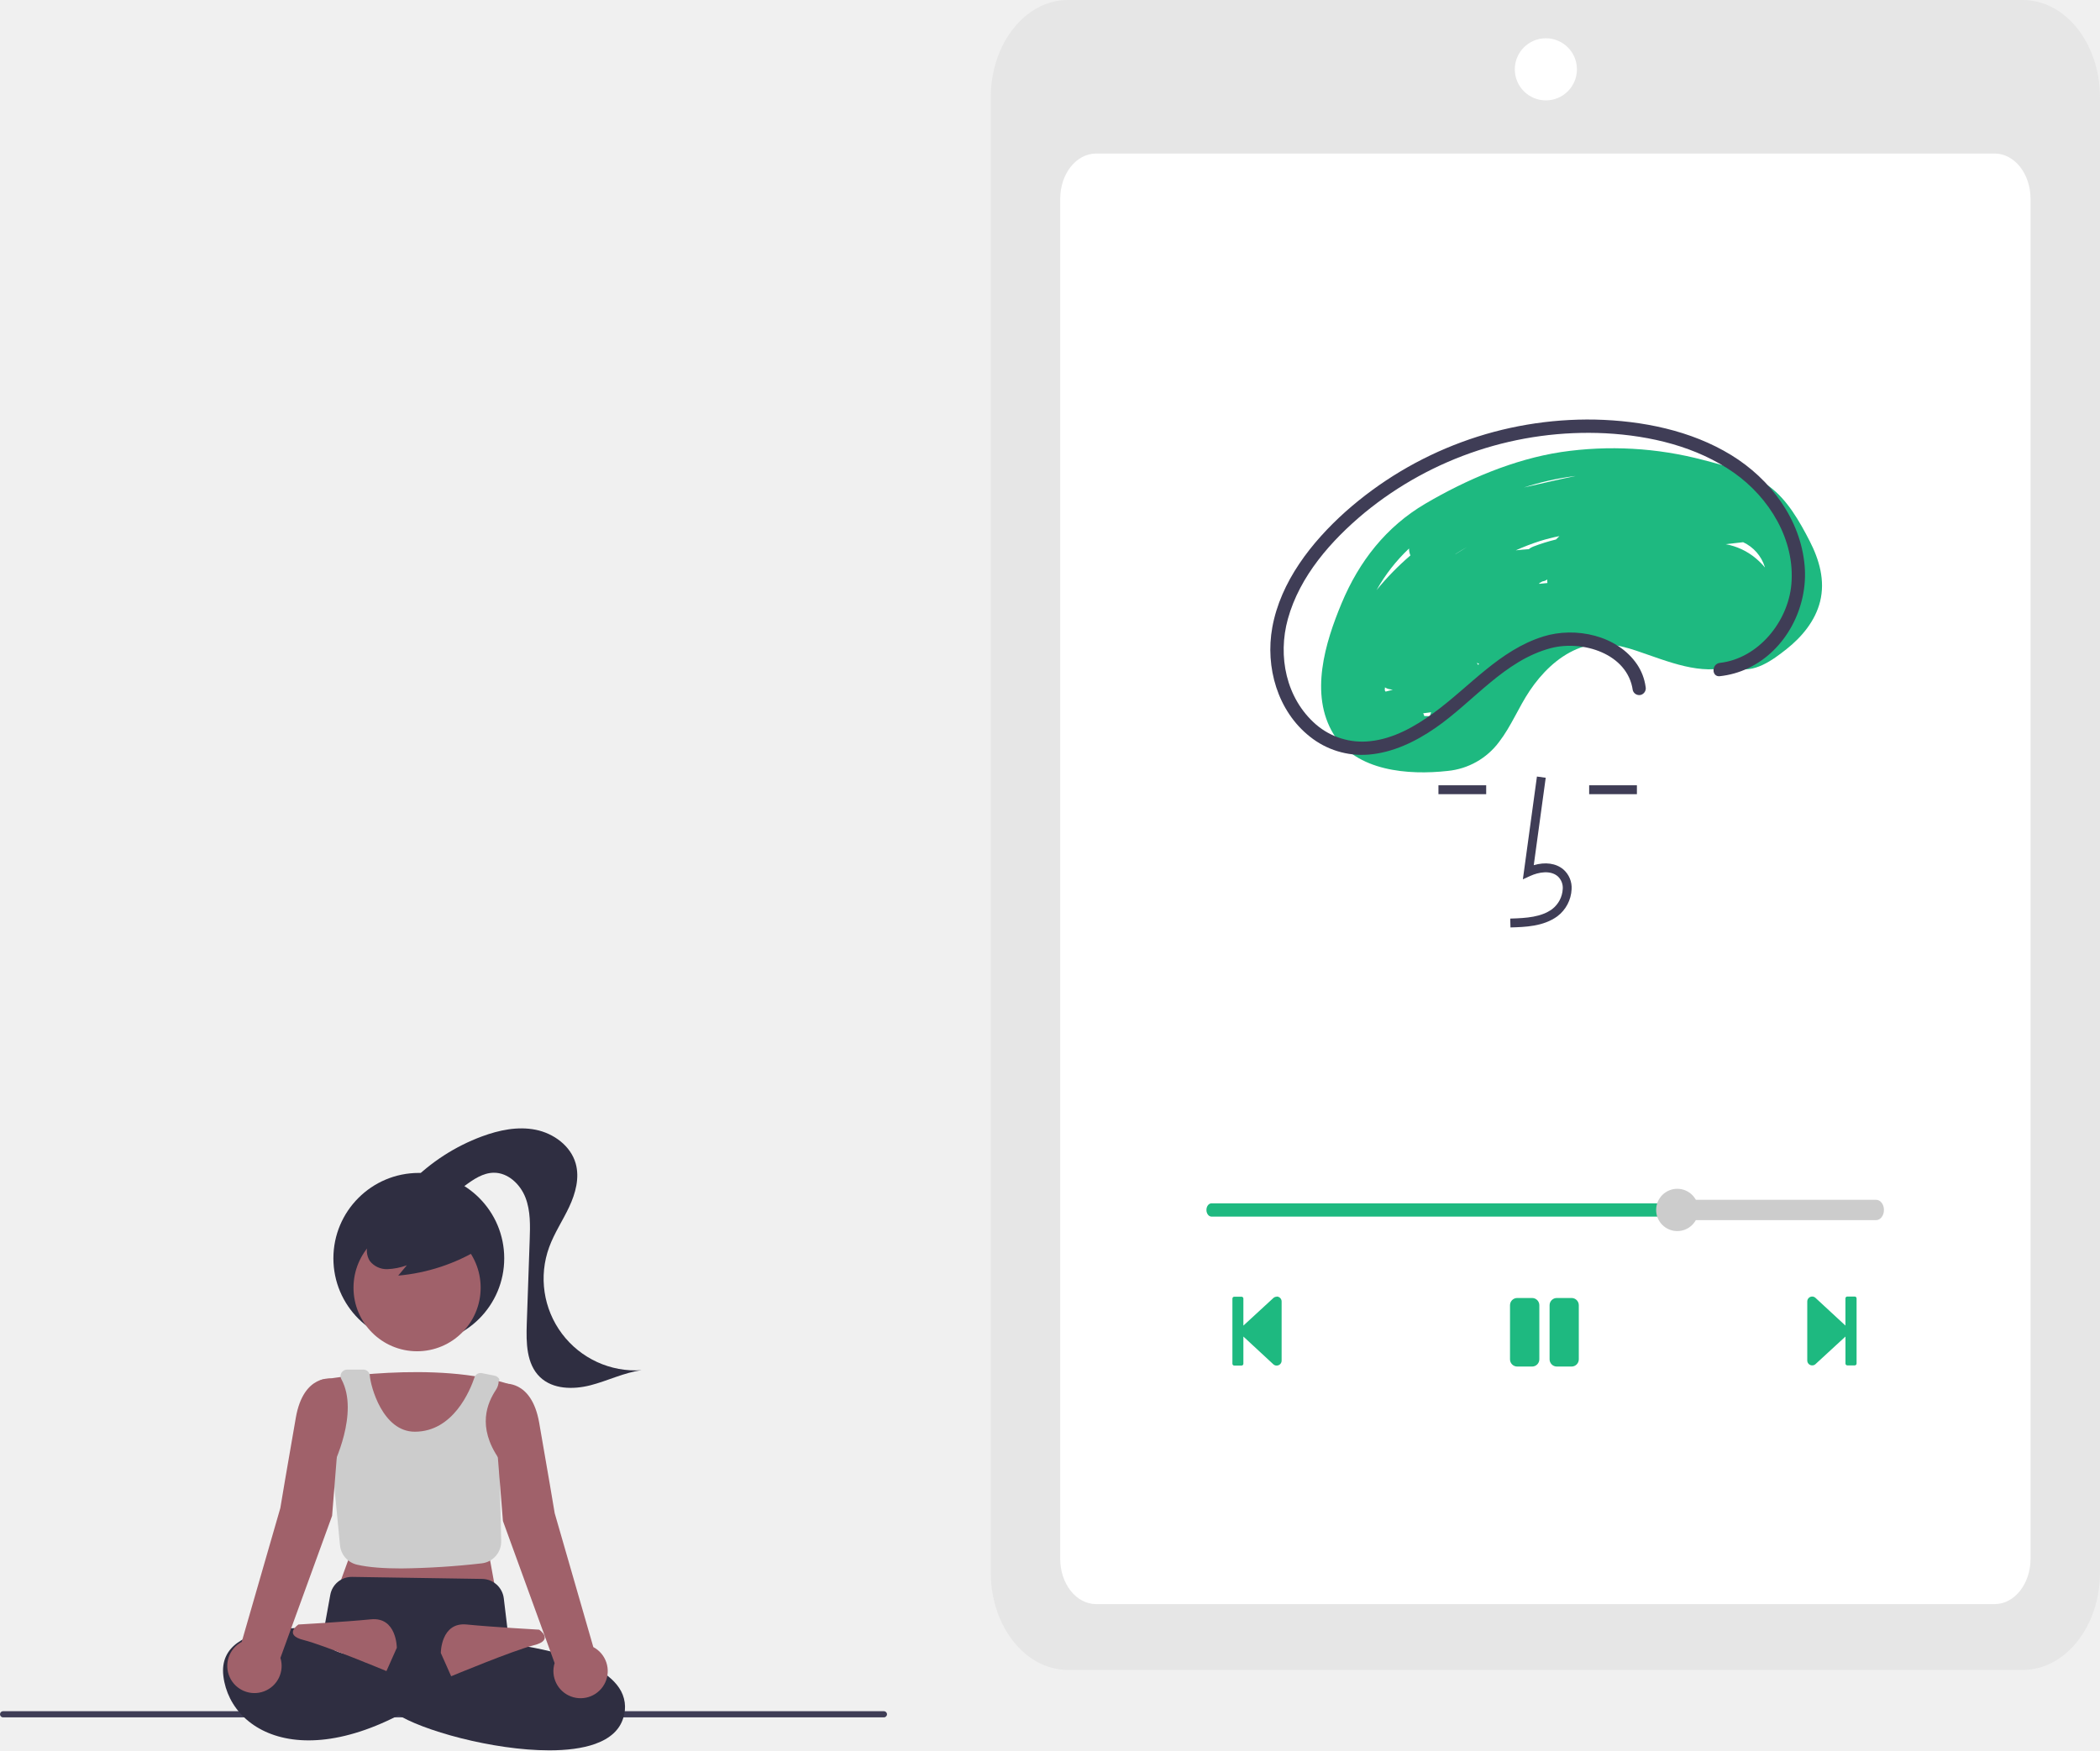
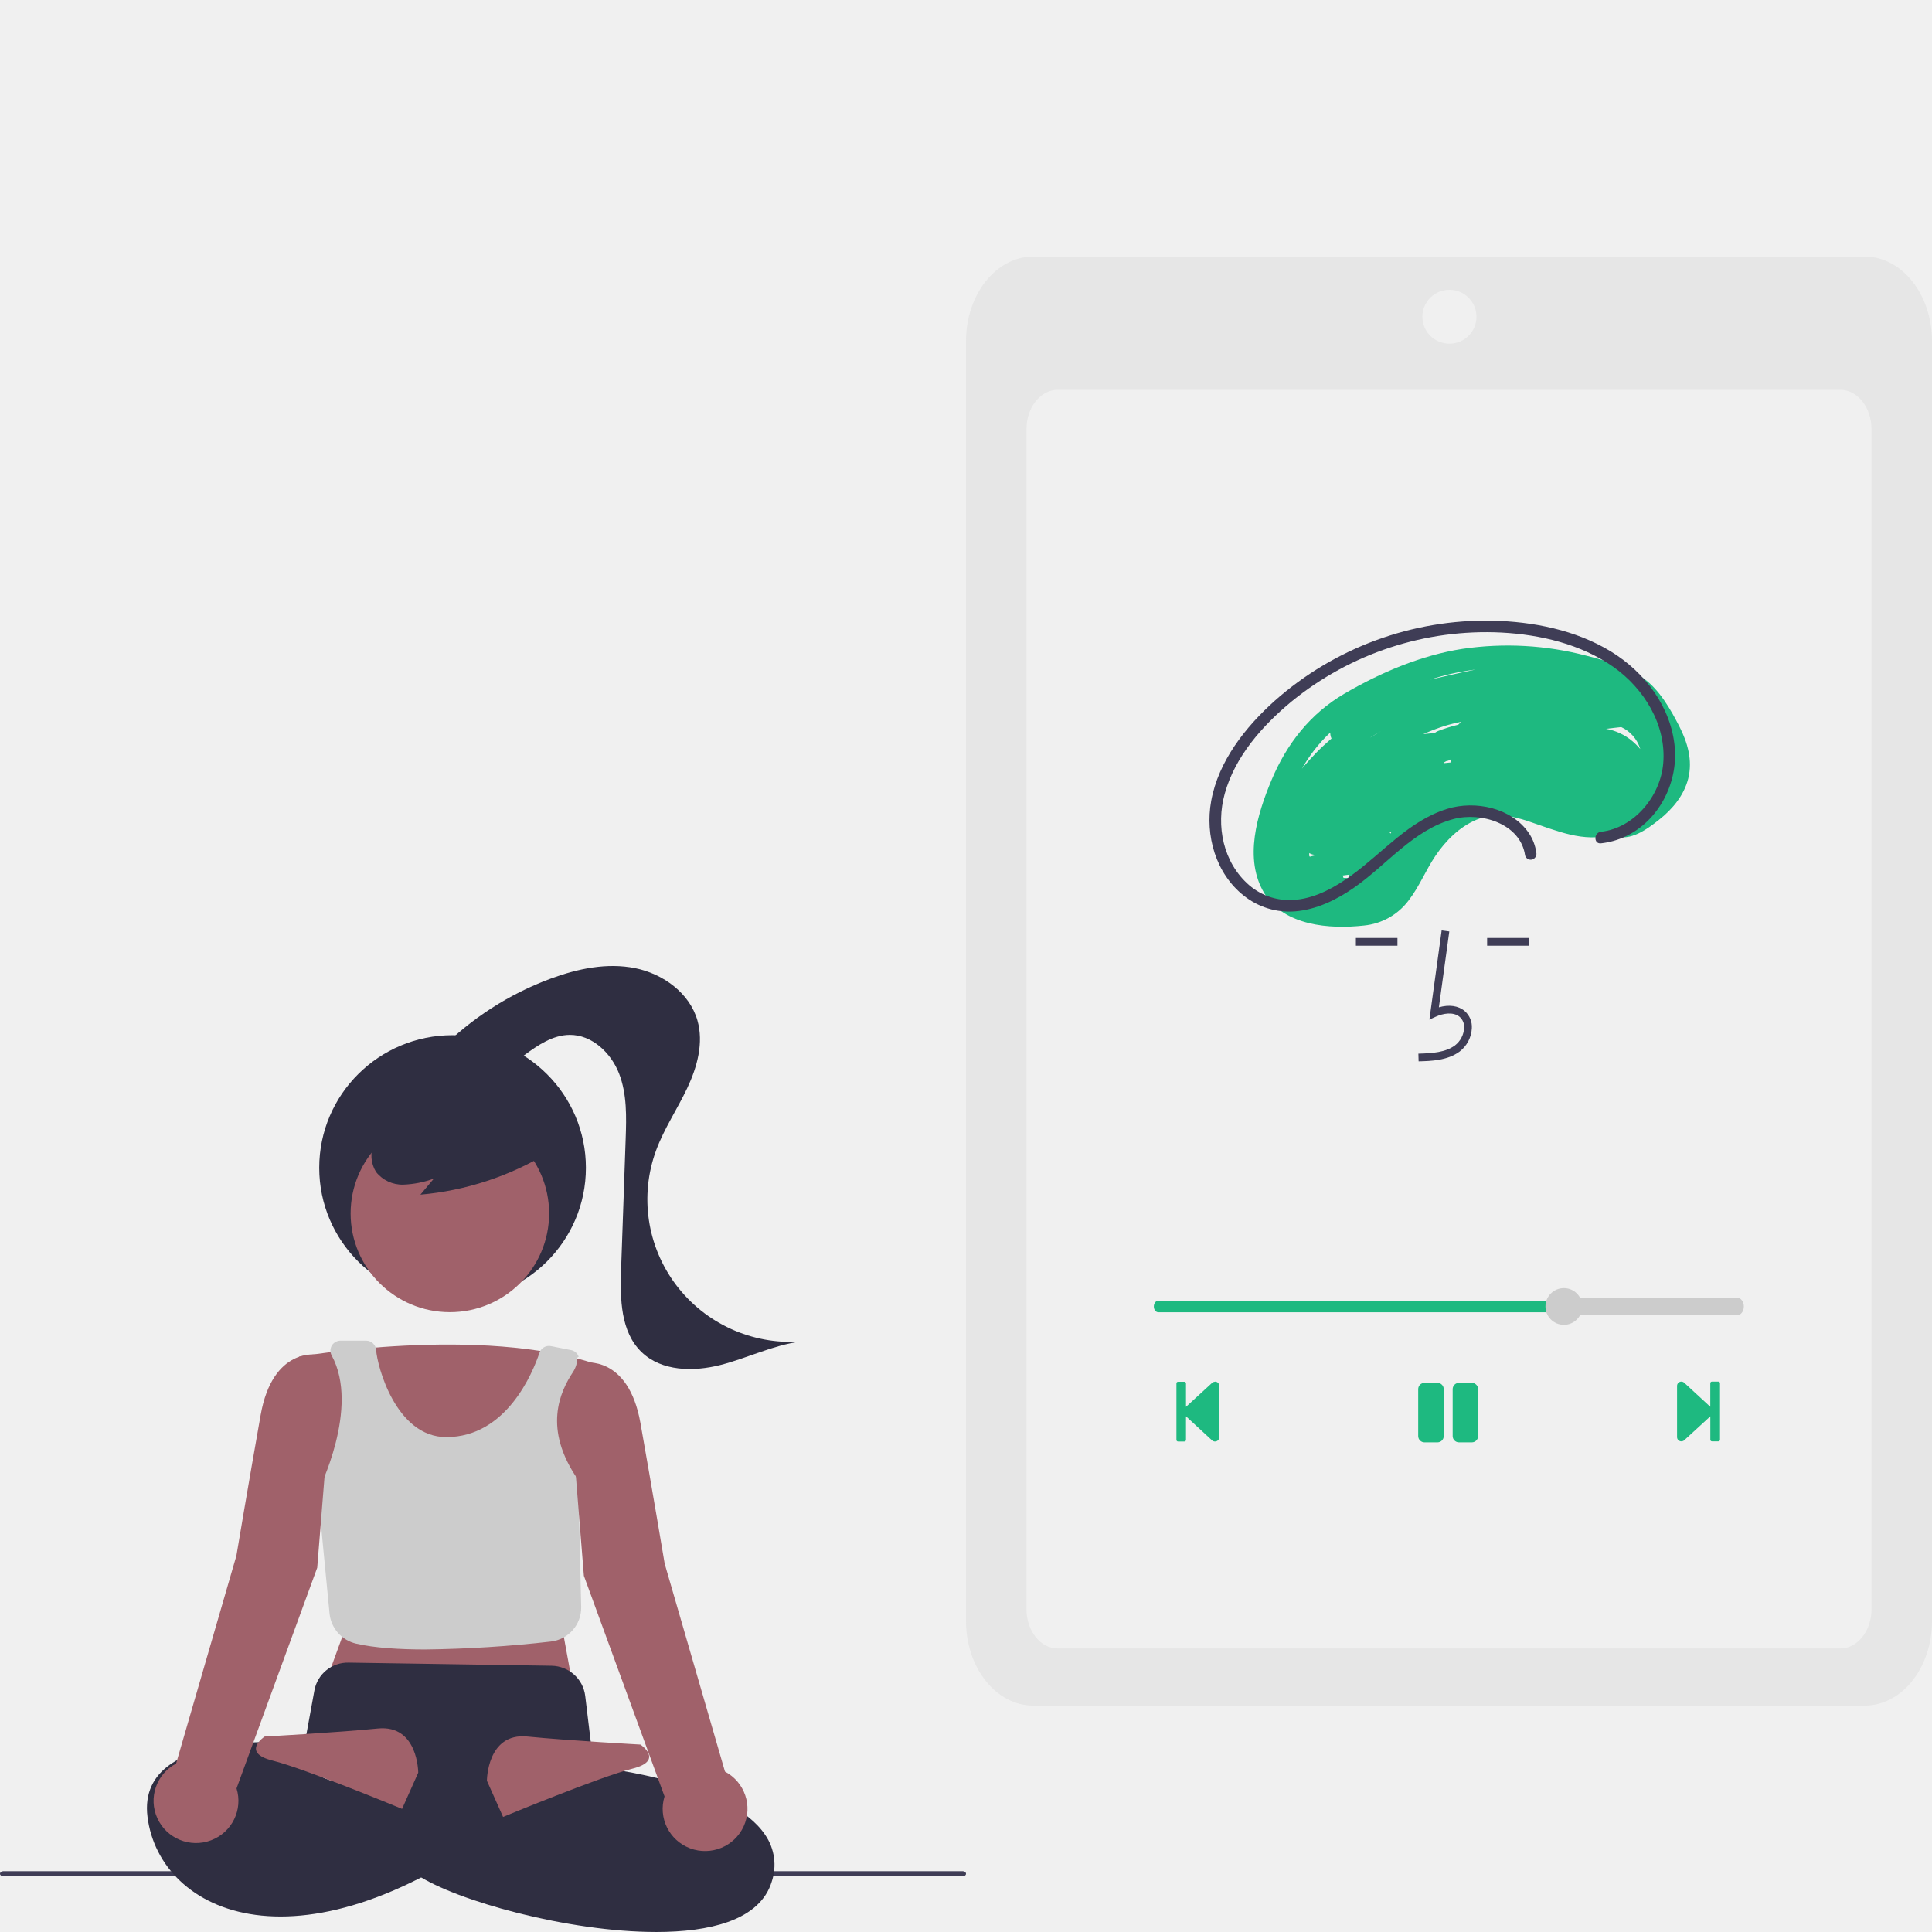
- <svg xmlns="http://www.w3.org/2000/svg" viewBox="0 0 811.311 676.379">
-   <path d="M1.19 663.633h340.295a1.19 1.19 0 0 0 0-2.382H1.19a1.19 1.19 0 0 0 0 2.382z" fill="#3f3d56" />
-   <circle cx="-161.803" cy="486.249" r="33" fill="#2f2e41" transform="scale(-1 1)" />
-   <circle cx="-161.134" cy="497.604" r="24.561" fill="#a0616a" transform="scale(-1 1)" />
-   <path d="M123.803 533.25s45-8 74 2l-8.5 67.5 2 11-60-2 4-11z" fill="#a0616a" />
-   <path d="M155.075 606.088a302.541 302.541 0 0 0 30.998-1.964 8.492 8.492 0 0 0 7.562-8.645l-.73-31.568-.085-.123c-8.695-12.593-4.46-21.791-1.202-26.743a6.397 6.397 0 0 0 1.052-3.522c.5-.696.613.405.302-.38a2.51 2.51 0 0 0-1.836-1.537l-4.964-.992a2.499 2.499 0 0 0-2.858 1.65c-1.668 4.977-8.17 20.992-23.066 20.988-12.445-.003-17.09-17.611-17.367-21.68a2.503 2.503 0 0 0-2.493-2.323h-6.2a2.617 2.617 0 0 0-2.067.935 2.48 2.48 0 0 0-.244 2.75c7.077 13.01-3.265 33.597-3.37 33.803l-.067.13 2.918 30.292a8.54 8.54 0 0 0 6.575 7.477c4.512 1.061 10.609 1.452 17.142 1.452z" fill="#ccc" />
-   <path d="M212.178 676.38c6.72 0 12.872-.741 17.76-2.49 5.809-2.08 9.457-5.442 10.843-9.995a13.2 13.2 0 0 0-1.606-11.673c-8.595-12.87-38.421-16.497-42.423-16.929l-2.12-17.667a8.53 8.53 0 0 0-8.307-7.486l-50.232-.784a8.421 8.421 0 0 0-8.496 6.977l-2.854 15.7 32.938 15.97-4.98 13.945.324.217c9.642 6.428 37.364 14.213 59.153 14.214z" fill="#2f2e41" />
-   <path d="M129.303 629.75s-46-6-43 18 38 41 91 0l-6-12s-30 8-42 2z" fill="#2f2e41" />
-   <path d="M170.303 638.75s0-12 10-11 28 2 28 2 6 4-2 6-32 12-32 12zm-17-2s0-12-10-11-28 2-28 2-6 4 2 6 32 12 32 12z" fill="#a0616a" />
-   <path d="m93.381 634.476 14.922-51.727s3-18 6-35 14-15 14-15l2 1v27l-2 25-19.966 54.905a10.501 10.501 0 1 1-14.956-6.178zm100.922-99.726s11-2 14 15 6 35 6 35l14.921 51.726a10.496 10.496 0 1 1-14.956 6.178l-19.965-54.905-2-25v-24.764a3.618 3.618 0 0 1 2-3.236z" fill="#a0616a" />
-   <path d="M185.446 482.515a73.041 73.041 0 0 1-31.599 10.412l3.33-3.991a24.477 24.477 0 0 1-7.56 1.501 8.28 8.28 0 0 1-6.75-3.159 7.702 7.702 0 0 1-.515-7.115 14.589 14.589 0 0 1 4.589-5.738 27.323 27.323 0 0 1 25.43-4.545 16.33 16.33 0 0 1 7.596 4.872 9.236 9.236 0 0 1 1.863 8.56" fill="#2f2e41" />
-   <path d="M158.697 456.912a75.485 75.485 0 0 1 27.463-17.759c6.638-2.46 13.864-3.979 20.805-2.582 6.94 1.397 13.504 6.198 15.44 13.008 1.583 5.568-.051 11.564-2.509 16.805-2.457 5.242-5.737 10.103-7.724 15.54a35.468 35.468 0 0 0 35.689 47.562c-6.82.915-13.105 4.12-19.771 5.825-6.666 1.706-14.533 1.59-19.486-3.185-5.241-5.052-5.346-13.267-5.093-20.542l1.13-32.445c.192-5.516.356-11.208-1.633-16.356-1.989-5.148-6.716-9.656-12.234-9.609-4.183.036-7.885 2.57-11.239 5.068-3.354 2.499-6.904 5.165-11.07 5.537-4.167.371-8.923-2.712-8.612-6.883" fill="#2f2e41" />
-   <path style="fill:#fff;fill-opacity:1;stroke-width:0" d="M401.573 12.138h390.413v621.628H401.573z" />
-   <path style="fill:#e6e6e6;fill-opacity:1;stroke-width:.943" d="M412.537 0a29.806 37.659 0 0 0-29.771 37.615v570.069a29.806 37.659 0 0 0 29.771 37.617H781.54a29.805 37.659 0 0 0 29.772-37.617V37.615A29.805 37.659 0 0 0 781.539 0Zm184.69 14.79a12 12 0 0 1 12 12 12 12 0 0 1-12 12 12 12 0 0 1-12-12 12 12 0 0 1 12-12zM423.439 59.337h347.198a13.853 17.503 0 0 1 13.838 17.484v525.565a13.853 17.503 0 0 1-13.838 17.482H423.439a13.853 17.503 0 0 1-13.837-17.482V76.822a13.853 17.503 0 0 1 13.837-17.484z" />
-   <path d="M518.333 233.07c6.725-16.102 17.171-29.532 32.335-38.434 15.93-9.353 34.117-17.142 52.439-19.951a136.799 136.799 0 0 1 54.964 3.076c8.64 2.238 18.165 4.837 25.453 10.195 6.966 5.122 11.738 13.548 15.623 21.117 3.722 7.252 6.042 15.237 4.027 23.36-1.856 7.484-7.047 13.717-12.984 18.408-5.304 4.19-12.721 9.736-19.815 7.14a5.53 5.53 0 0 1-1.146-.579c-12.251 3.728-24.432-1.693-37.008-5.938-7.643-2.58-15.328-3.884-23.004-.664-7.563 3.172-13.719 9.405-18.23 16.122-4.293 6.39-7.118 13.646-11.827 19.771a28.093 28.093 0 0 1-19.858 11.214c-15.196 1.7-35.365.134-44.12-14.254-9.328-15.332-3.224-35.323 3.15-50.584zm155.116-23.547q-3.38.384-6.762.766a25.003 25.003 0 0 1 11.653 5.464 29.688 29.688 0 0 1 3.523 3.52c-.03-.103-.048-.201-.082-.305a15.725 15.725 0 0 0-8.332-9.445zm-75.667 14.393a3.868 3.868 0 0 1-1.7.725c-.072.012-.144.026-.216.037q-.629.361-1.26.715c.047.067.083.14.128.208 1.03-.107 2.062-.209 3.092-.313a5.424 5.424 0 0 1-.044-1.372zm-27.276 32.253a4.515 4.515 0 0 1 .6.791l.303-.44a2.985 2.985 0 0 0-.903-.35zm-17.615 19.066-3.064.403a3.871 3.871 0 0 1 .415 1.062c.724.024 1.454.036 2.184.039zm-14.795-8.694-1.233-.212a4.487 4.487 0 0 1-1.802-.716c-.002.072-.008.145-.011.218-.01.246-.032.553-.063.903.1.176.203.352.31.526l2.8-.72zm52.537-54.332a5.884 5.884 0 0 1 1.642-.966 70.962 70.962 0 0 1 8.87-2.773q.677-.637 1.321-1.307a71.41 71.41 0 0 0-7.536 1.918 87.75 87.75 0 0 0-9.326 3.586q2.517-.28 5.03-.458zm-28.3 1.896q2.214-1.384 4.458-2.718-2.3 1.296-4.534 2.716zm-30.515 13.927a106.464 106.464 0 0 1 13.089-13.406 6.516 6.516 0 0 1-.542-2.671 67.264 67.264 0 0 0-12.547 16.077zm56.909-39.642c.625-.145 1.251-.29 1.878-.432 5.949-1.343 12.01-2.79 18.125-4.017-.329.039-.657.07-.984.112a105.589 105.589 0 0 0-19.02 4.337zm111.377 312.626h.014a1.86 1.86 0 0 1 1.203.448l11.64 10.772V501.73a.713.713 0 0 1 .712-.714h2.882a.713.713 0 0 1 .713.714v25.18a.713.713 0 0 1-.713.714h-2.867a.714.714 0 0 1-.714-.714v-10.436l-11.639 10.716a1.848 1.848 0 0 1-1.204.434 1.889 1.889 0 0 1-1.916-1.86v-22.831a1.902 1.902 0 0 1 1.89-1.917zm-223.263.07h2.812a.713.713 0 0 1 .714.714v10.45l11.639-10.716a1.874 1.874 0 0 1 1.217-.448v-.07a1.902 1.902 0 0 1 1.916 1.889v22.886a1.903 1.903 0 0 1-1.902 1.903h-.014a1.86 1.86 0 0 1-1.217-.434l-11.64-10.785v10.505a.713.713 0 0 1-.713.714h-2.798a.714.714 0 0 1-.727-.7V501.8a.713.713 0 0 1 .713-.714z" fill="#1eb980" />
-   <rect x="-609.953" y="501.576" width="11.289" height="26.496" rx="2.798" fill="#1eb980" transform="scale(-1 1)" />
-   <path d="M586.171 501.576h5.736a2.798 2.798 0 0 1 2.798 2.798v20.9a2.798 2.798 0 0 1-2.798 2.798h-5.736a2.798 2.798 0 0 1-2.798-2.798v-20.9a2.798 2.798 0 0 1 2.798-2.798z" fill="#1eb980" />
-   <path d="M468.067 470.129h255.645a1.977 2.567 0 0 0 0-5.134H468.067a1.977 2.567 0 1 0 0 5.134z" fill="#1eb980" style="stroke-width:.877" />
-   <path d="M647.986 475.724a8.17 8.17 0 1 0-8.156-8.183v.014a8.17 8.17 0 0 0 8.156 8.17z" fill="#ccc" />
-   <path d="M649.596 471.485h75.226a3.02 3.923 0 0 0 0-7.846h-75.226a1.584 2.058 0 0 0-1.582 2.055v3.735a1.584 2.058 0 0 0 1.582 2.056z" fill="#ccc" style="stroke-width:.877" />
-   <path d="M583.555 358.387c5.662-.158 12.71-.357 18.135-4.32a13.929 13.929 0 0 0 5.48-10.4 9.369 9.369 0 0 0-3.185-7.695c-2.835-2.394-6.975-2.959-11.437-1.646l4.623-33.783-3.394-.465-5.434 39.716 2.833-1.3c3.286-1.507 7.795-2.273 10.598.094a6.017 6.017 0 0 1 1.974 4.957 10.527 10.527 0 0 1-4.078 7.755c-4.222 3.086-9.84 3.484-16.211 3.663zm48.845-54.93h-18.447v3.425H632.4zm-58.228 0h-18.447v3.425h18.447zm90.278-47.297c14.855-1.695 26.36-15.928 27.623-30.37 1.504-17.18-8.502-33.498-22.229-43.14-14.355-10.082-32.24-14.292-49.545-15.22a136.166 136.166 0 0 0-93.075 30.68c-12.967 10.769-25.077 24.487-29.667 41.058-3.986 14.39-.742 30.693 10.832 40.771a27.36 27.36 0 0 0 20.996 6.465c8.98-.933 17.266-5.655 24.439-10.87 13.952-10.144 25.406-24.276 42.404-29.577 12.464-3.887 28.638-.466 36.255 10.805a20.515 20.515 0 0 1 3.275 8.595 2.66 2.66 0 0 1-1.794 3.16 2.585 2.585 0 0 1-3.16-1.794c-2-14.196-19.455-19.493-31.704-16.252-17.86 4.727-29.85 20.665-44.502 30.79-7.704 5.324-16.467 9.58-25.916 10.344a32.18 32.18 0 0 1-22.612-6.946c-12.518-9.885-17.305-26.887-14.537-42.194 3.206-17.726 15.136-32.918 28.227-44.68a141.197 141.197 0 0 1 96.493-35.646c18.109.416 37.003 4.154 52.603 13.725 15.132 9.284 26.827 24.815 28.356 42.87 1.346 15.89-7.18 32.511-21.815 39.473a34.164 34.164 0 0 1-10.948 3.09c-3.28.374-3.252-4.767 0-5.138z" fill="#3f3d56" />
+ <svg xmlns="http://www.w3.org/2000/svg" width="256" height="256">
+   <g transform="matrix(.97921 0 0 .97406 0 61.339)">
+     <path fill="#3f3d56" d="M.454 192.276h129.81a.454.352 0 0 0 0-.704H.453a.454.352 0 0 0 0 .704z" style="stroke-width:.336" />
+     <circle cx="-61.241" cy="95.889" r="18.043" fill="#2f2e41" style="stroke-width:.547" transform="scale(-1 1)" />
+     <circle cx="-60.875" cy="102.098" r="13.429" fill="#a0616a" style="stroke-width:.547" transform="scale(-1 1)" />
+     <path fill="#a0616a" d="M40.464 121.587s24.604-4.374 40.46 1.094l-4.647 36.906 1.093 6.014-32.805-1.094 2.187-6.014z" style="stroke-width:.547" />
+     <path fill="#ccc" d="M57.562 161.412a165.416 165.416 0 0 0 16.949-1.074 4.643 4.643 0 0 0 4.134-4.727l-.399-17.26-.046-.067c-4.754-6.885-2.439-11.914-.658-14.622a3.498 3.498 0 0 0 .576-1.926c.273-.38.335.222.165-.207a1.372 1.372 0 0 0-1.004-.84l-2.714-.543a1.366 1.366 0 0 0-1.563.902c-.912 2.721-4.467 11.478-12.611 11.475-6.805-.002-9.344-9.629-9.496-11.853a1.369 1.369 0 0 0-1.363-1.27h-3.39a1.43 1.43 0 0 0-1.13.51 1.356 1.356 0 0 0-.133 1.504c3.87 7.114-1.785 18.37-1.843 18.482l-.036.071 1.595 16.563a4.67 4.67 0 0 0 3.595 4.088c2.467.58 5.8.794 9.372.794z" style="stroke-width:.547" />
+     <path fill="#2f2e41" d="M88.784 199.844c3.674 0 7.038-.405 9.71-1.361 3.176-1.137 5.17-2.976 5.929-5.465a7.217 7.217 0 0 0-.879-6.382c-4.699-7.037-21.006-9.02-23.195-9.256l-1.159-9.66a4.664 4.664 0 0 0-4.542-4.093l-27.464-.428a4.604 4.604 0 0 0-4.645 3.814l-1.56 8.584 18.008 8.732-2.723 7.624.178.12c5.271 3.514 20.428 7.77 32.342 7.77z" style="stroke-width:.547" />
+     <path fill="#2f2e41" d="M43.471 174.35s-25.15-3.281-23.51 9.84c1.64 13.123 20.777 22.418 49.755 0l-3.28-6.56s-16.404 4.374-22.965 1.093z" style="stroke-width:.547" />
+     <path fill="#a0616a" d="M65.888 179.27s0-6.561 5.468-6.014c5.467.546 15.31 1.093 15.31 1.093s3.28 2.187-1.094 3.28c-4.374 1.094-17.497 6.562-17.497 6.562zm-9.294-1.094s0-6.56-5.468-6.014c-5.468.547-15.31 1.094-15.31 1.094s-3.28 2.187 1.094 3.28c4.374 1.094 17.497 6.561 17.497 6.561z" style="stroke-width:.547" />
+     <path fill="#a0616a" d="m23.83 176.933 8.16-28.282s1.64-9.842 3.28-19.136c1.64-9.295 7.655-8.202 7.655-8.202l1.093.547v14.762l-1.093 13.67-10.917 30.019a5.741 5.741 0 1 1-8.177-3.378zm55.18-54.526s6.015-1.093 7.655 8.202c1.64 9.294 3.28 19.136 3.28 19.136l8.159 28.282a5.739 5.739 0 1 1-8.178 3.377l-10.916-30.02-1.093-13.668v-13.54a1.978 1.978 0 0 1 1.093-1.77z" style="stroke-width:.547" />
+     <path fill="#2f2e41" d="M74.168 93.848A39.936 39.936 0 0 1 56.89 99.54l1.82-2.182a13.383 13.383 0 0 1-4.133.821 4.527 4.527 0 0 1-3.69-1.727 4.211 4.211 0 0 1-.282-3.89 7.977 7.977 0 0 1 2.51-3.138 14.939 14.939 0 0 1 13.903-2.485 8.929 8.929 0 0 1 4.153 2.664 5.05 5.05 0 0 1 1.019 4.68" style="stroke-width:.547" />
+     <path fill="#2f2e41" d="M59.543 79.849a41.272 41.272 0 0 1 15.015-9.71c3.63-1.345 7.58-2.175 11.375-1.412 3.795.764 7.384 3.39 8.442 7.113.866 3.044-.027 6.322-1.371 9.188-1.344 2.866-3.137 5.524-4.224 8.496a19.392 19.392 0 0 0 19.514 26.005c-3.73.5-7.166 2.253-10.81 3.185-3.645.933-7.946.87-10.654-1.741-2.866-2.763-2.923-7.254-2.785-11.232l.618-17.74c.105-3.015.194-6.127-.893-8.942-1.088-2.815-3.672-5.28-6.689-5.254-2.287.02-4.311 1.405-6.145 2.771-1.834 1.367-3.775 2.824-6.053 3.028-2.278.202-4.878-1.483-4.708-3.764" style="stroke-width:.547" />
+   </g>
+   <g transform="translate(-26.483 34) scale(1.10345)">
+     <path d="M148.058 0A8.068 10.154 0 0 0 140 10.143v153.714A8.068 10.154 0 0 0 148.058 174h99.883A8.068 10.154 0 0 0 256 163.857V10.143A8.068 10.154 0 0 0 247.941 0Zm49.993 3.988a3.248 3.236 0 0 1 3.248 3.236 3.248 3.236 0 0 1-3.248 3.235 3.248 3.236 0 0 1-3.248-3.235 3.248 3.236 0 0 1 3.248-3.236zM151.009 16h93.981a3.75 4.72 0 0 1 3.746 4.714v141.714a3.75 4.72 0 0 1-3.746 4.714h-93.98a3.75 4.72 0 0 1-3.746-4.714V20.714A3.75 4.72 0 0 1 151.01 16Z" style="fill:#e6e6e6;fill-opacity:1;stroke-width:.255" />
+     <path fill="#1eb980" d="M176.696 62.845c1.82-4.341 4.648-7.963 8.752-10.363 4.312-2.522 9.235-4.622 14.194-5.38a37.03 36.887 0 0 1 14.878.83c2.339.603 4.917 1.304 6.89 2.749 1.886 1.38 3.177 3.653 4.229 5.694 1.007 1.955 1.635 4.108 1.09 6.299-.502 2.018-1.908 3.698-3.515 4.963-1.435 1.13-3.443 2.625-5.363 1.925a1.497 1.491 0 0 1-.31-.156c-3.317 1.006-6.614-.456-10.018-1.6-2.069-.697-4.149-1.048-6.227-.18-2.047.855-3.713 2.536-4.934 4.347-1.162 1.723-1.927 3.68-3.202 5.331a7.604 7.575 0 0 1-5.375 3.024c-4.113.459-9.572.036-11.942-3.843-2.525-4.134-.873-9.525.852-13.64zm41.987-6.349-1.83.207a6.768 6.742 0 0 1 3.154 1.473 8.036 8.005 0 0 1 .953.95c-.008-.029-.013-.055-.022-.083a4.256 4.24 0 0 0-2.255-2.547zM198.2 60.377a1.047 1.043 0 0 1-.46.196c-.02.002-.039.007-.058.01q-.17.097-.342.192c.013.018.023.038.035.056l.837-.084a1.468 1.463 0 0 1-.012-.37zm-7.383 8.697a1.222 1.217 0 0 1 .162.213l.082-.119a.808.805 0 0 0-.244-.094zm-4.768 5.14-.83.11a1.048 1.044 0 0 1 .113.286c.196.006.393.01.591.01zm-4.005-2.343-.334-.058a1.215 1.21 0 0 1-.487-.193l-.003.06c-.002.065-.01.148-.017.243.027.047.055.095.084.141l.757-.194zm14.221-14.65a1.593 1.587 0 0 1 .444-.261 19.208 19.134 0 0 1 2.401-.748q.184-.172.358-.352a19.33 19.255 0 0 0-2.04.517 23.752 23.661 0 0 0-2.524.967q.681-.076 1.361-.124zm-7.66.51q.599-.373 1.206-.732-.622.35-1.227.732zm-8.26 3.756a28.818 28.707 0 0 1 3.543-3.615 1.764 1.757 0 0 1-.147-.72 18.207 18.137 0 0 0-3.396 4.335zm15.404-10.69.508-.116c1.61-.362 3.251-.752 4.907-1.083l-.267.03a28.581 28.471 0 0 0-5.148 1.17zm30.148 84.298h.004a.503.502 0 0 1 .326.12l3.15 2.905v-2.833a.193.192 0 0 1 .193-.192h.78a.193.192 0 0 1 .193.192v6.79a.193.192 0 0 1-.193.192h-.776a.193.193 0 0 1-.193-.192v-2.814l-3.15 2.89a.5.498 0 0 1-.327.116.511.51 0 0 1-.518-.501v-6.156a.515.513 0 0 1 .511-.517zm-60.434.019h.762a.193.192 0 0 1 .193.192v2.818l3.15-2.89a.507.505 0 0 1 .33-.12v-.02a.515.513 0 0 1 .518.51v6.171a.515.513 0 0 1-.514.513h-.004a.503.502 0 0 1-.33-.117l-3.15-2.908v2.833a.193.192 0 0 1-.194.192h-.757a.193.193 0 0 1-.197-.188v-6.794a.193.192 0 0 1 .193-.192z" style="stroke-width:.27" />
+     <rect width="3.056" height="7.144" x="-201.496" y="135.246" fill="#1eb980" rx=".757" style="stroke-width:.27" transform="scale(-1 1)" />
+     <path fill="#1eb980" d="M195.058 135.246h1.553a.757.754 0 0 1 .757.754v5.636a.757.754 0 0 1-.757.754h-1.553a.757.754 0 0 1-.757-.754V136a.757.754 0 0 1 .757-.754z" style="stroke-width:.27" />
+     <path fill="#1eb980" d="M163.09 126.766h69.198a.535.692 0 0 0 0-1.384H163.09a.535.692 0 1 0 0 1.384z" style="stroke-width:.237" />
+     <path fill="#ccc" d="M211.79 128.275a2.211 2.203 0 1 0-2.207-2.206v.004a2.211 2.203 0 0 0 2.207 2.202z" style="stroke-width:.27" />
+     <path fill="#ccc" d="M212.226 127.132h20.363a.817 1.058 0 0 0 0-2.116h-20.363a.429.555 0 0 0-.428.554v1.008a.429.555 0 0 0 .428.554z" style="stroke-width:.237" />
+     <path fill="#3f3d56" d="M194.35 96.636c1.533-.042 3.44-.096 4.909-1.165a3.77 3.756 0 0 0 1.483-2.804 2.536 2.526 0 0 0-.862-2.075c-.767-.645-1.888-.798-3.096-.444l1.252-9.11-.919-.124-1.47 10.709.766-.35c.89-.407 2.11-.614 2.869.024a1.629 1.622 0 0 1 .534 1.337 2.85 2.839 0 0 1-1.104 2.091c-1.143.832-2.663.94-4.388.988zm13.222-14.811h-4.994v.923h4.994zm-15.762 0h-4.993v.923h4.993zm24.437-12.754c4.021-.457 7.135-4.294 7.477-8.189.407-4.632-2.301-9.032-6.017-11.632-3.886-2.718-8.727-3.854-13.41-4.104a36.858 36.716 0 0 0-25.195 8.273c-3.51 2.903-6.788 6.602-8.03 11.07-1.079 3.88-.2 8.277 2.932 10.994a7.406 7.377 0 0 0 5.683 1.743c2.431-.251 4.674-1.524 6.615-2.93 3.777-2.736 6.877-6.546 11.478-7.976 3.374-1.048 7.752-.125 9.814 2.914a5.553 5.532 0 0 1 .887 2.317.72.717 0 0 1-.486.852.7.697 0 0 1-.855-.483c-.542-3.828-5.267-5.256-8.582-4.383-4.835 1.275-8.08 5.573-12.046 8.303-2.085 1.435-4.457 2.583-7.015 2.789a8.71 8.677 0 0 1-6.12-1.873c-3.39-2.665-4.685-7.25-3.936-11.377.868-4.78 4.097-8.876 7.64-12.048a38.22 38.073 0 0 1 26.12-9.612c4.902.113 10.016 1.12 14.239 3.701 4.096 2.504 7.261 6.691 7.675 11.56.364 4.284-1.943 8.766-5.905 10.643a9.248 9.212 0 0 1-2.963.834c-.888.1-.88-1.286 0-1.386z" style="stroke-width:.27" />
+   </g>
</svg>
